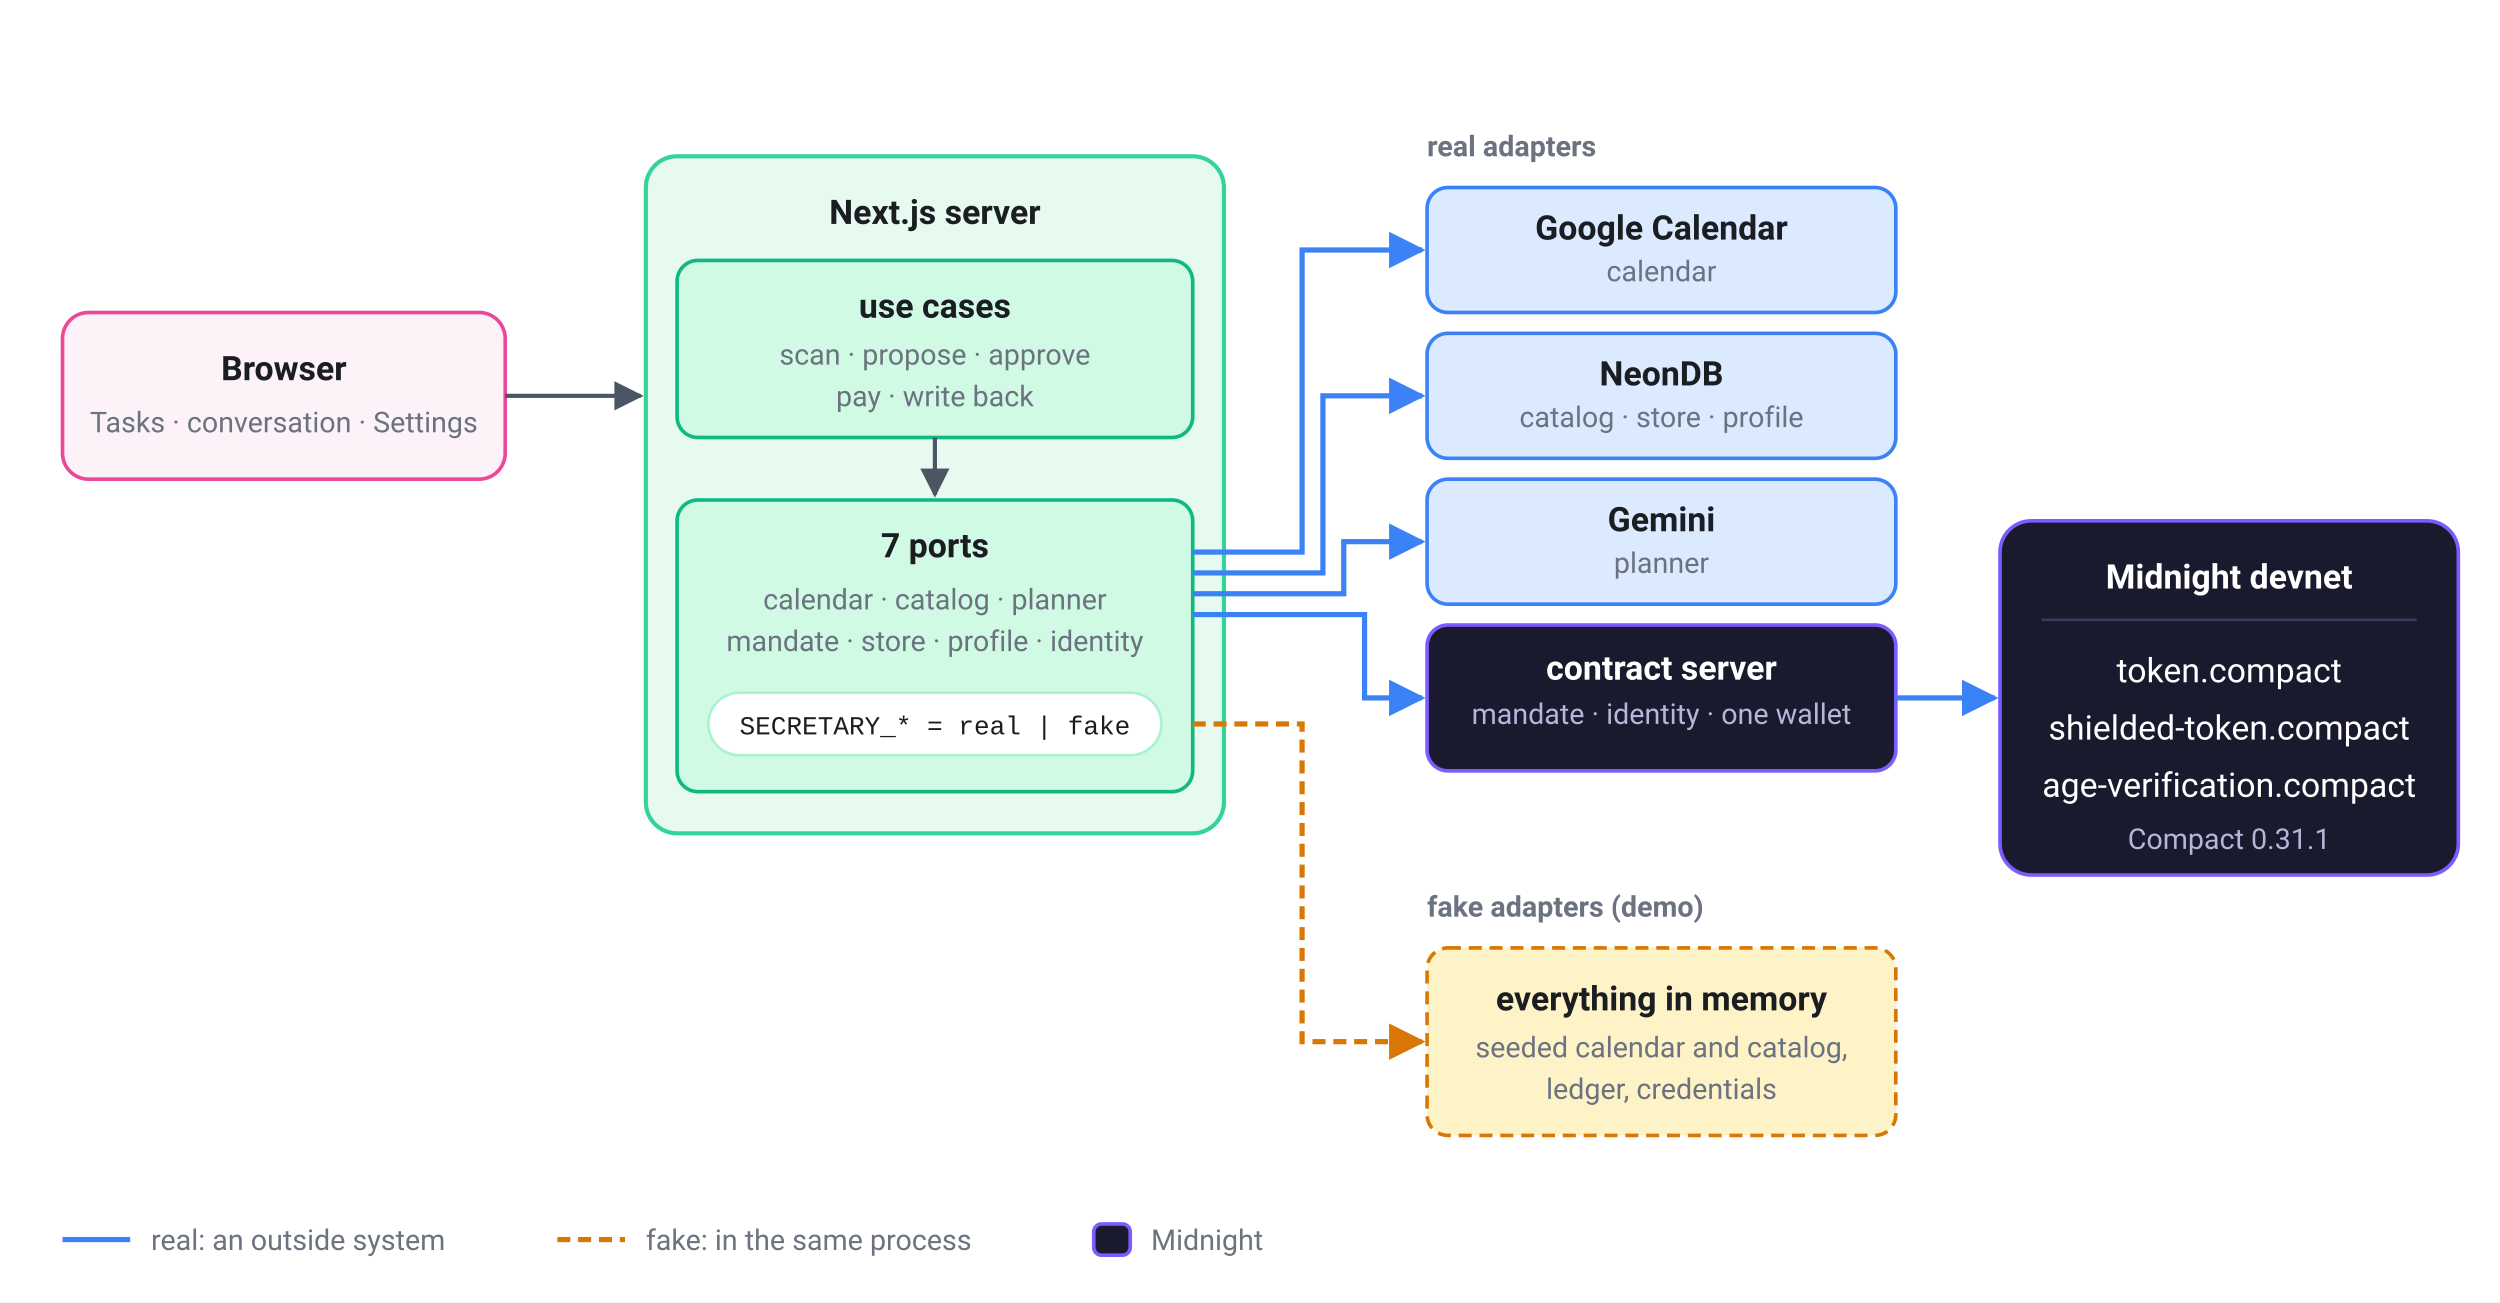
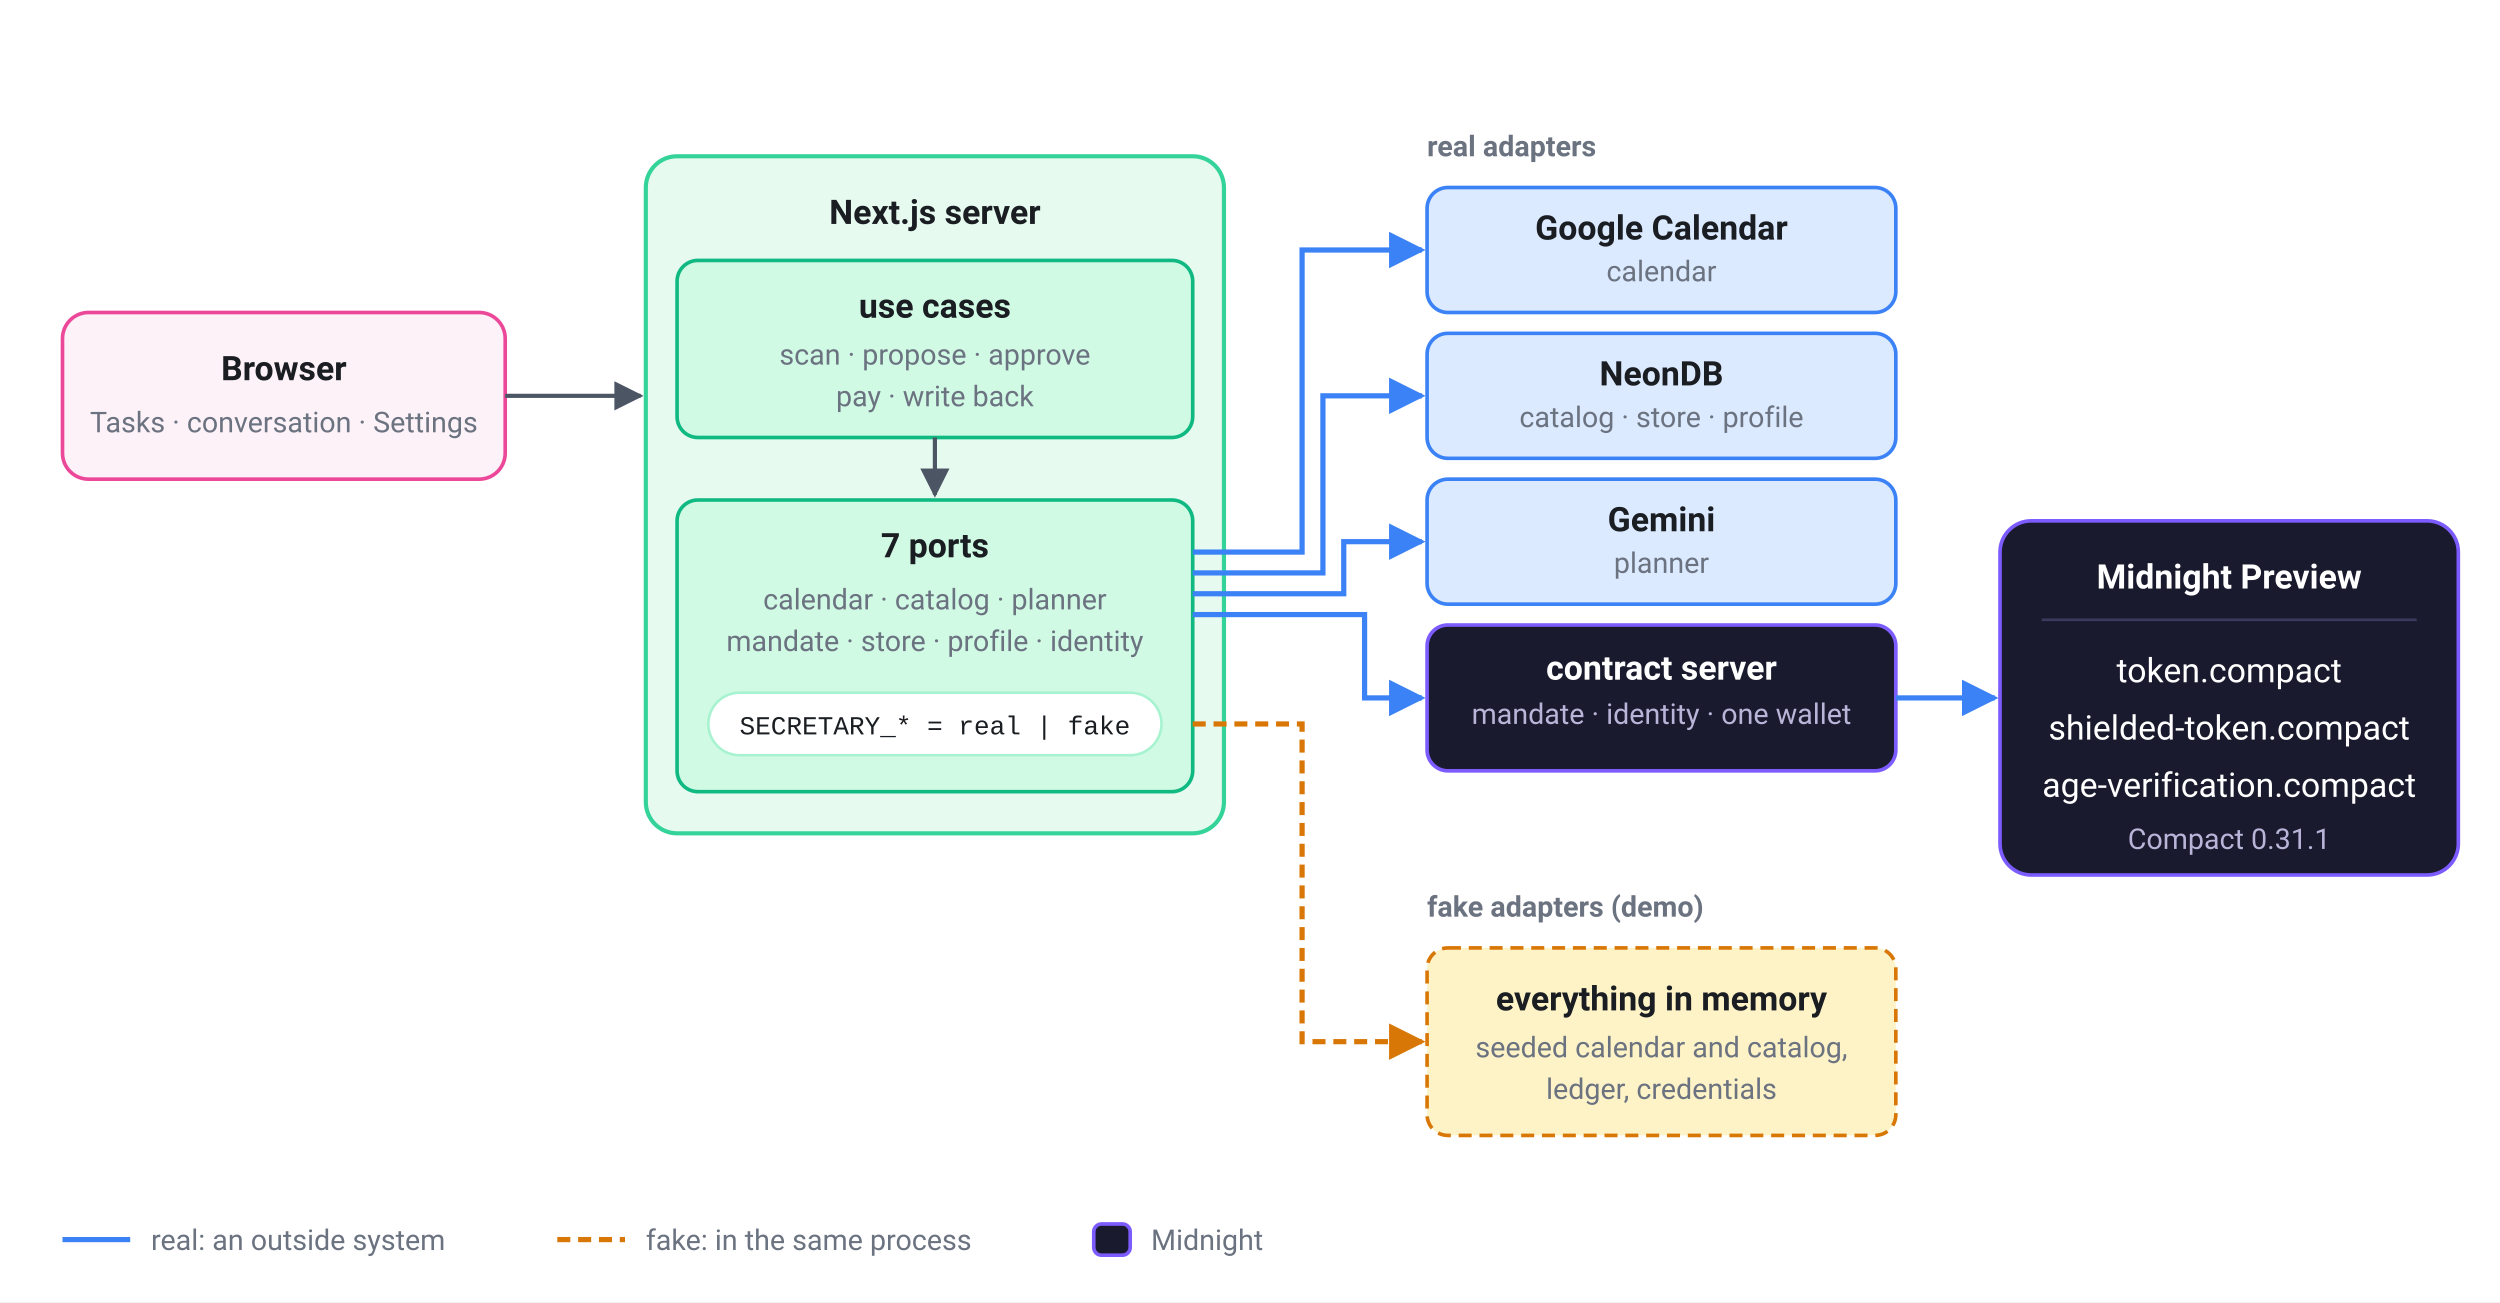
- <svg xmlns="http://www.w3.org/2000/svg" viewBox="0 0 960 500" width="960" height="500" role="img" aria-label="The browser talks to the Next.js server. Its use cases go through seven ports, each wired to a real adapter (Google Calendar, NeonDB, Gemini, the contract server) or an in-memory fake. The contract server talks to the Midnight devnet, where the three Compact contracts live.">
+ <svg xmlns="http://www.w3.org/2000/svg" viewBox="0 0 960 500" width="960" height="500" role="img" aria-label="The browser talks to the Next.js server. Its use cases go through seven ports, each wired to a real adapter (Google Calendar, NeonDB, Gemini, the contract server) or an in-memory fake. The contract server talks to the Midnight Preview, where the three Compact contracts live.">
  <style>
    text { font-family: -apple-system, "Segoe UI", Roboto, "Helvetica Neue", Arial, "Noto Sans", sans-serif; fill: #1a1d21; font-size: 13px; }
    .m { font-family: ui-monospace, SFMono-Regular, Menlo, Consolas, "Liberation Mono", monospace; font-size: 10px; }
    .b { font-weight: 600; }
    .mu { fill: #6b7280; font-size: 11px; }
    .node { fill: #ffffff; stroke: #c7cbd4; stroke-width: 1.2; }
    .browser { fill: #fdf2f8; stroke: #ec4899; stroke-width: 1.4; }
    .app { fill: #d1fae5; stroke: #10b981; stroke-width: 1.4; }
    .frame { fill: #e6faf0; stroke: #34d399; stroke-width: 1.6; }
    .real { fill: #dbeafe; stroke: #3b82f6; stroke-width: 1.4; }
    .fake { fill: #fef3c7; stroke: #d97706; stroke-width: 1.4; stroke-dasharray: 5 3; }
    .mn { fill: #1a1a2e; stroke: #7c5cff; stroke-width: 1.4; }
    .on-mn { fill: #ffffff; }
    .on-mn-mu { fill: #b8b5d9; font-size: 11px; }
    .wire { fill: none; stroke: #4b5563; stroke-width: 1.6; }
    .wire-real { fill: none; stroke: #3b82f6; stroke-width: 2; }
    .wire-fake { fill: none; stroke: #d97706; stroke-width: 2; stroke-dasharray: 5 3; }
    .wire-dot { fill: none; stroke: #7c5cff; stroke-width: 1.4; stroke-dasharray: 2 4; }
    .pill-real { fill: #185fa5; }
    .pill-fake { fill: #8a6d1f; }
    .pt { fill: #ffffff; font-weight: 600; }
  </style>
  <defs>
    <marker id="a" viewBox="0 0 10 10" refX="9" refY="5" markerWidth="7" markerHeight="7" orient="auto-start-reverse">
      <path d="M0,0 L10,5 L0,10 z" fill="#4b5563" />
    </marker>
    <marker id="a-real" viewBox="0 0 10 10" refX="9" refY="5" markerWidth="7" markerHeight="7" orient="auto-start-reverse">
      <path d="M0,0 L10,5 L0,10 z" fill="#3b82f6" />
    </marker>
    <marker id="a-fake" viewBox="0 0 10 10" refX="9" refY="5" markerWidth="7" markerHeight="7" orient="auto-start-reverse">
      <path d="M0,0 L10,5 L0,10 z" fill="#d97706" />
    </marker>
    <marker id="a-dot" viewBox="0 0 10 10" refX="9" refY="5" markerWidth="7" markerHeight="7" orient="auto-start-reverse">
      <path d="M0,0 L10,5 L0,10 z" fill="#7c5cff" />
    </marker>
  </defs>
  <rect width="960" height="500" fill="#ffffff" />
  <rect x="24" y="120" width="170" height="64" rx="10" class="browser" />
  <text x="109" y="146" text-anchor="middle" class="b">Browser</text>
  <text x="109" y="166" text-anchor="middle" class="mu">Tasks · conversation · Settings</text>
  <path d="M194,152 H246" class="wire" marker-end="url(#a)" />
  <rect x="248" y="60" width="222" height="260" rx="12" class="frame" />
  <text x="359" y="86" text-anchor="middle" class="b">Next.js server</text>
  <rect x="260" y="100" width="198" height="68" rx="8" class="app" />
  <text x="359" y="122" text-anchor="middle" class="b">use cases</text>
  <text x="359" y="140" text-anchor="middle" class="mu">scan · propose · approve</text>
  <text x="359" y="156" text-anchor="middle" class="mu">pay · write back</text>
  <path d="M359,168 V190" class="wire" marker-end="url(#a)" />
  <rect x="260" y="192" width="198" height="112" rx="8" class="app" />
  <text x="359" y="214" text-anchor="middle" class="b">7 ports</text>
  <text x="359" y="234" text-anchor="middle" class="mu">calendar · catalog · planner</text>
  <text x="359" y="250" text-anchor="middle" class="mu">mandate · store · profile · identity</text>
  <rect x="272" y="266" width="174" height="24" rx="12" fill="#ffffff" stroke="#a7f3d0" />
  <text x="359" y="282" text-anchor="middle" class="m">SECRETARY_* = real | fake</text>
  <path d="M458,212 H500 V96 H546" class="wire-real" marker-end="url(#a-real)" />
  <path d="M458,220 H508 V152 H546" class="wire-real" marker-end="url(#a-real)" />
  <path d="M458,228 H516 V208 H546" class="wire-real" marker-end="url(#a-real)" />
  <path d="M458,236 H524 V268 H546" class="wire-real" marker-end="url(#a-real)" />
  <path d="M458,278 H500 V400 H546" class="wire-fake" marker-end="url(#a-fake)" />
  <text x="548" y="60" class="mu b">real adapters</text>
  <rect x="548" y="72" width="180" height="48" rx="8" class="real" />
  <text x="638" y="92" text-anchor="middle" class="b">Google Calendar</text>
  <text x="638" y="108" text-anchor="middle" class="mu">calendar</text>
  <rect x="548" y="128" width="180" height="48" rx="8" class="real" />
  <text x="638" y="148" text-anchor="middle" class="b">NeonDB</text>
  <text x="638" y="164" text-anchor="middle" class="mu">catalog · store · profile</text>
  <rect x="548" y="184" width="180" height="48" rx="8" class="real" />
  <text x="638" y="204" text-anchor="middle" class="b">Gemini</text>
  <text x="638" y="220" text-anchor="middle" class="mu">planner</text>
  <rect x="548" y="240" width="180" height="56" rx="8" class="mn" />
  <text x="638" y="261" text-anchor="middle" class="b on-mn">contract server</text>
  <text x="638" y="278" text-anchor="middle" class="on-mn-mu">mandate · identity · one wallet</text>
  <text x="548" y="352" class="mu b">fake adapters (demo)</text>
  <rect x="548" y="364" width="180" height="72" rx="8" class="fake" />
  <text x="638" y="388" text-anchor="middle" class="b">everything in memory</text>
  <text x="638" y="406" text-anchor="middle" class="mu">seeded calendar and catalog,</text>
  <text x="638" y="422" text-anchor="middle" class="mu">ledger, credentials</text>
  <path d="M728,268 H766" class="wire-real" marker-end="url(#a-real)" />
  <rect x="768" y="200" width="176" height="136" rx="12" class="mn" />
-   <text x="856" y="226" text-anchor="middle" class="b on-mn">Midnight devnet</text>
+   <text x="856" y="226" text-anchor="middle" class="b on-mn">Midnight Preview</text>
  <line x1="784" y1="238" x2="928" y2="238" stroke="#3a3a5e" stroke-width="1" />
  <text x="856" y="262" text-anchor="middle" class="on-mn" font-size="12">token.compact</text>
  <text x="856" y="284" text-anchor="middle" class="on-mn" font-size="12">shielded-token.compact</text>
  <text x="856" y="306" text-anchor="middle" class="on-mn" font-size="12">age-verification.compact</text>
  <text x="856" y="326" text-anchor="middle" class="on-mn-mu">Compact 0.31.1</text>
  <g transform="translate(24,470)">
    <path d="M0,6 H26" class="wire-real" />
    <text x="34" y="10" class="mu">real: an outside system</text>
    <path d="M190,6 H216" class="wire-fake" />
    <text x="224" y="10" class="mu">fake: in the same process</text>
    <rect x="396" y="0" width="14" height="12" rx="3" class="mn" />
    <text x="418" y="10" class="mu">Midnight</text>
  </g>
</svg>
